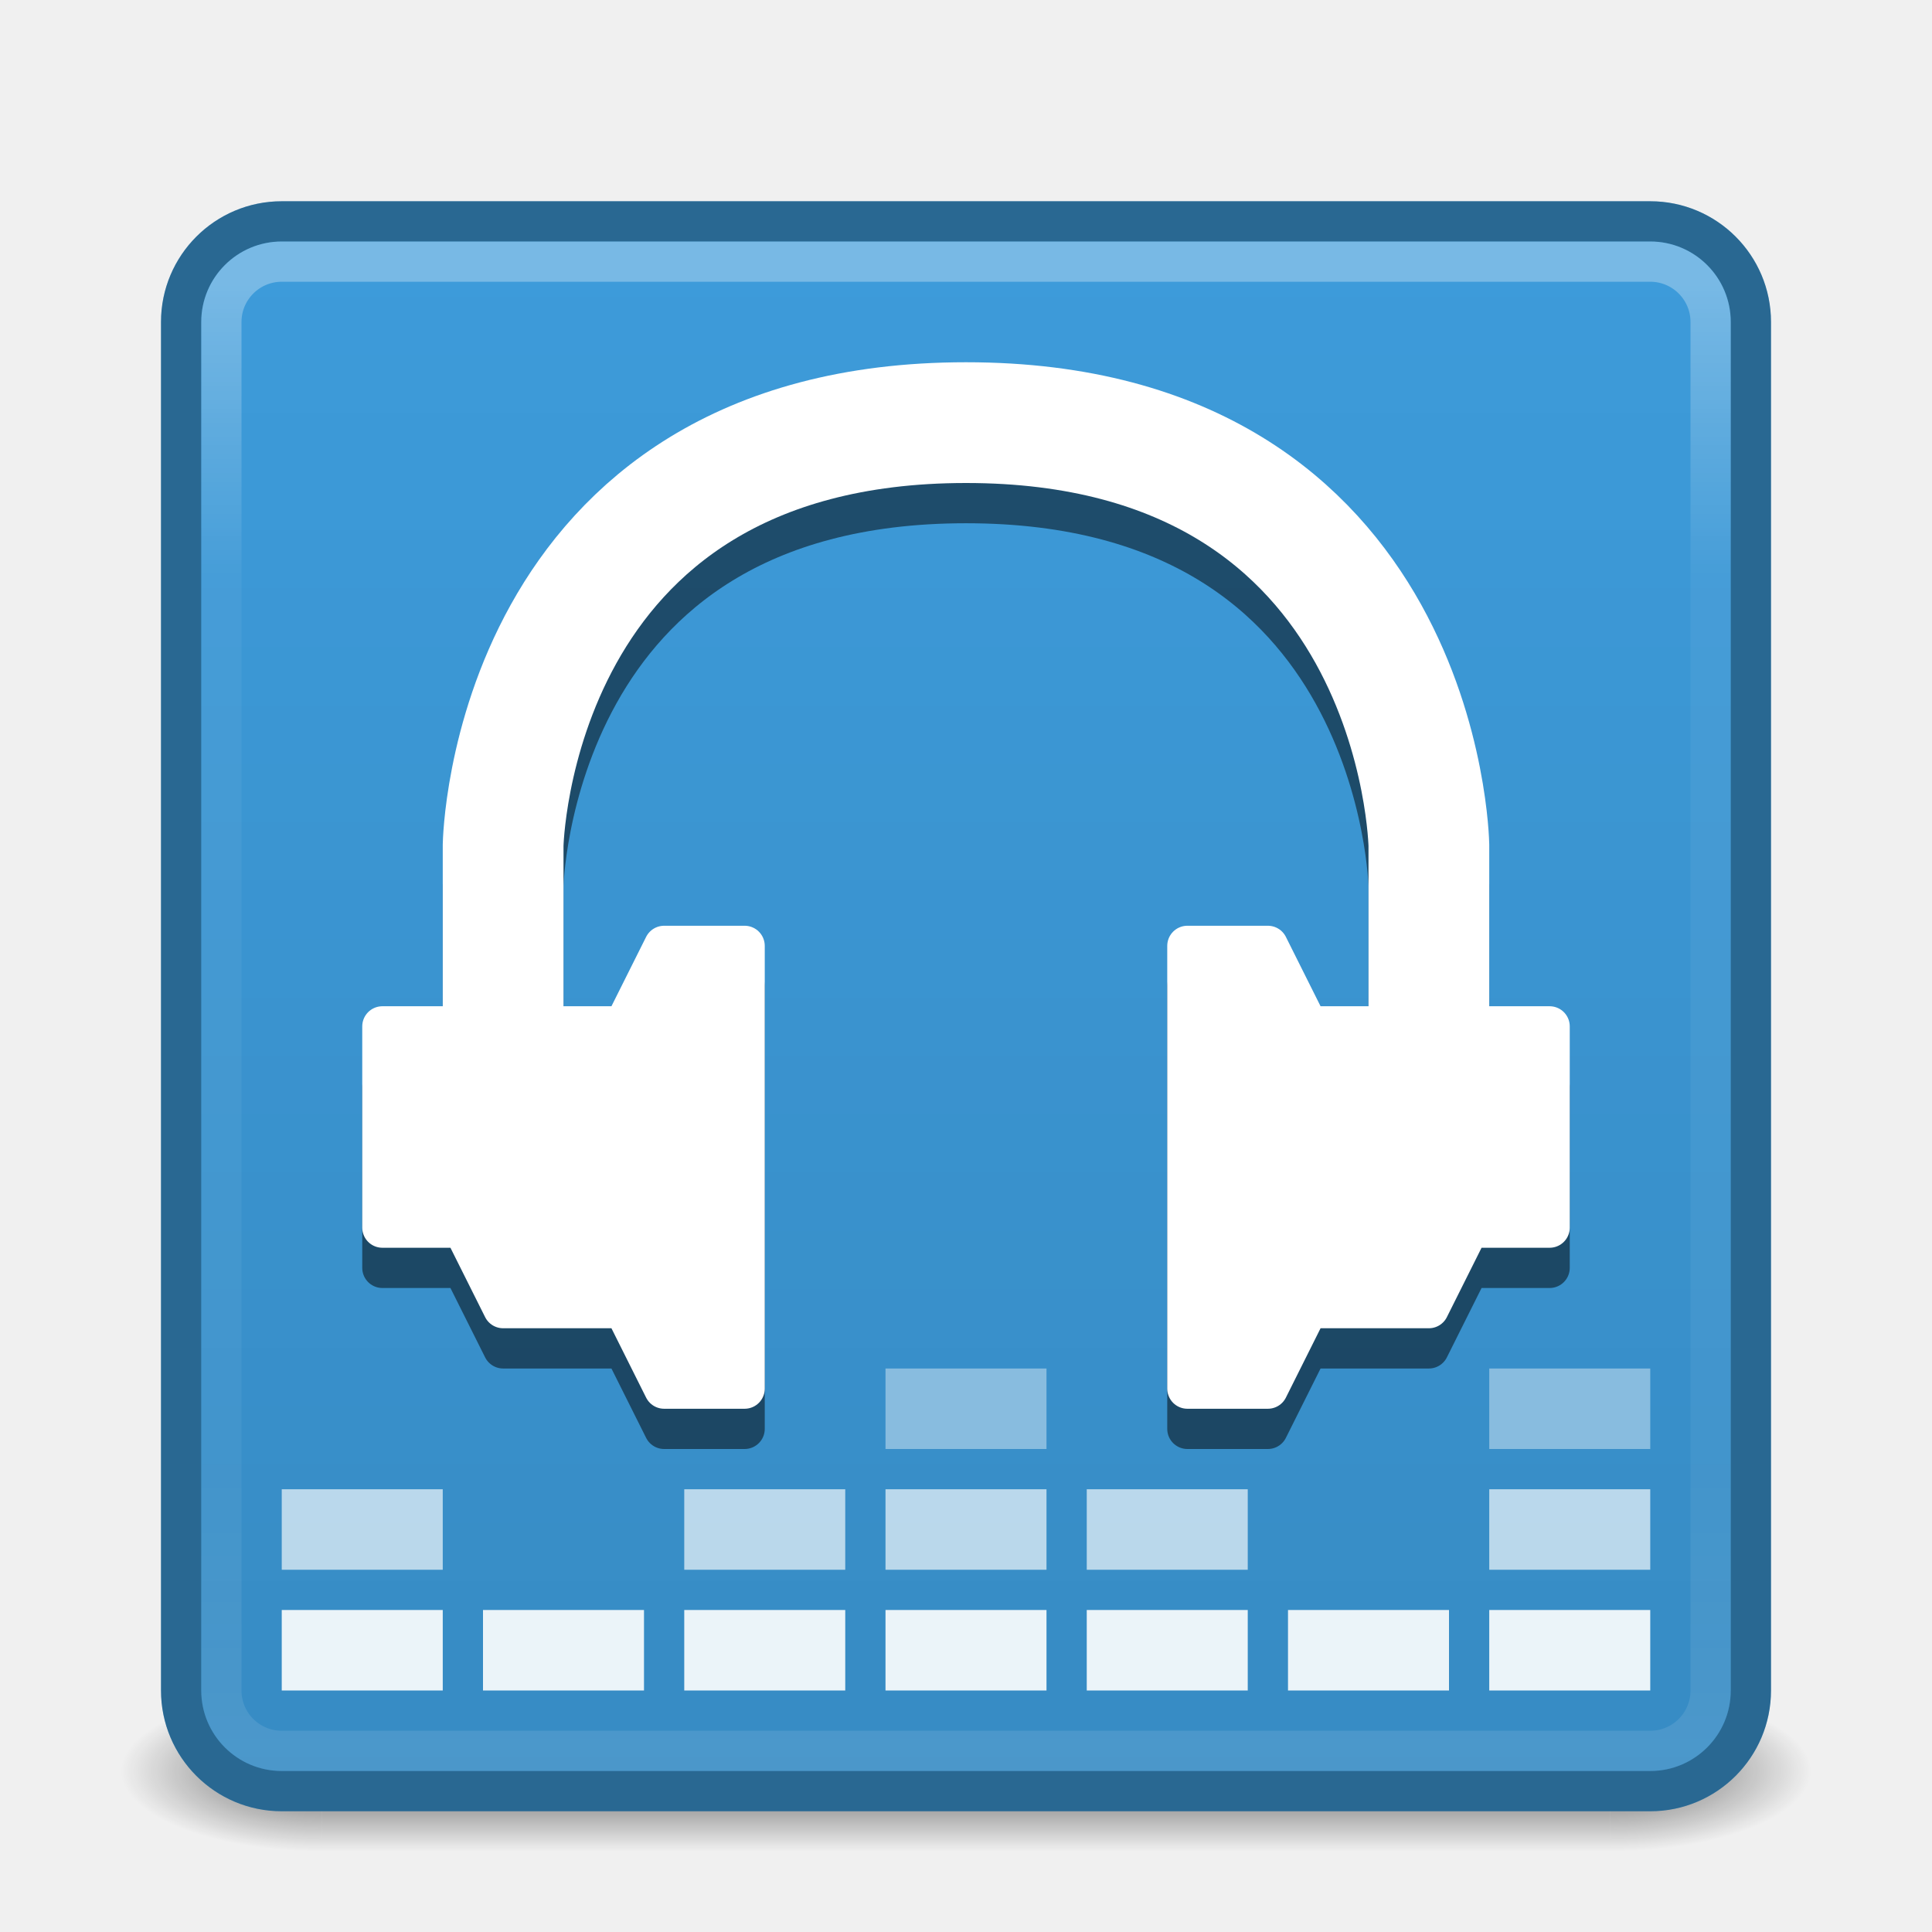
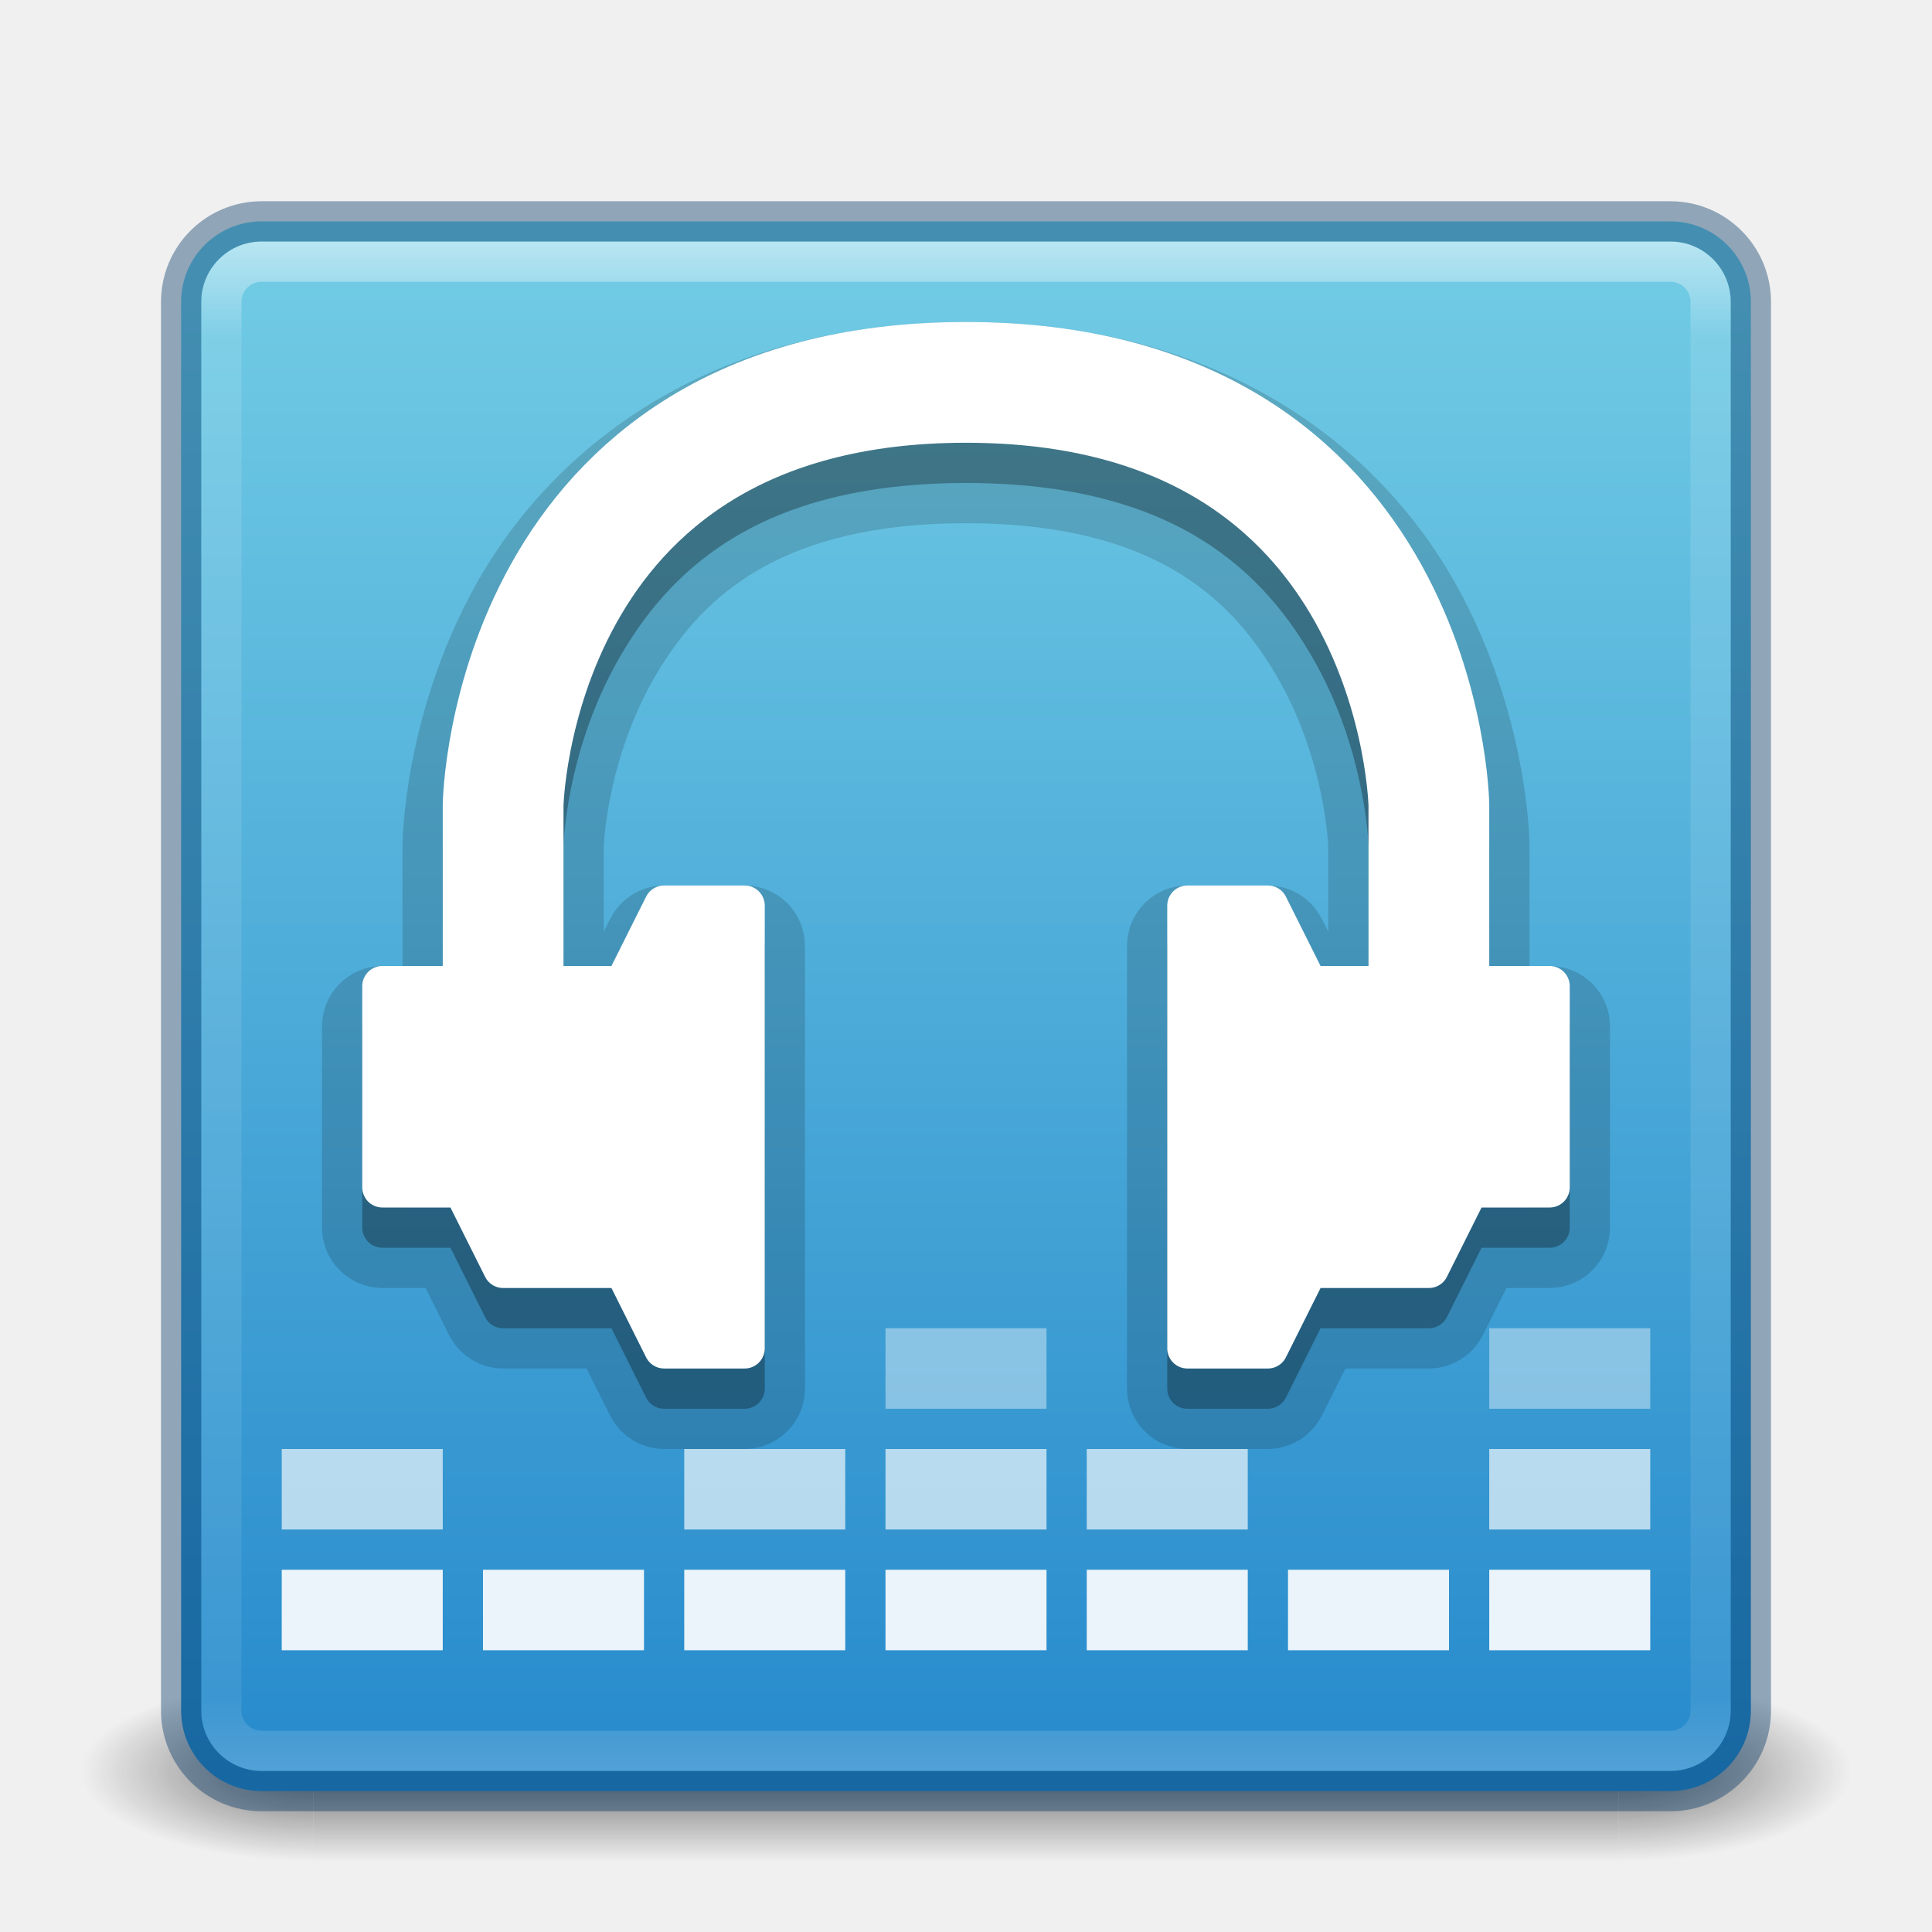
- <svg xmlns="http://www.w3.org/2000/svg" xmlns:xlink="http://www.w3.org/1999/xlink" width="48" height="48" viewBox="0 0 48 48" id="svg2" version="1.1">
-   <defs id="defs4">
-     <linearGradient id="linearGradient4354">
-       <stop style="stop-color:#000000;stop-opacity:0" offset="0" id="stop4356" />
-       <stop style="stop-color:#000000;stop-opacity:0.1" offset="1" id="stop4358" />
+ <svg xmlns="http://www.w3.org/2000/svg" xmlns:xlink="http://www.w3.org/1999/xlink" width="48" height="48" version="1.1">
+   <defs>
+     <linearGradient id="linearGradient3058" x1="24" x2="24" y1="5" y2="43" gradientTransform="translate(4e-6,1.000006)" gradientUnits="userSpaceOnUse" xlink:href="#linearGradient3924-1" />
+     <linearGradient id="linearGradient3924-1">
+       <stop offset="0" style="stop-color:#ffffff;stop-opacity:1" />
+       <stop offset=".063" style="stop-color:#ffffff;stop-opacity:0.235" />
+       <stop offset=".951" style="stop-color:#ffffff;stop-opacity:0.157" />
+       <stop offset="1" style="stop-color:#ffffff;stop-opacity:0.392" />
    </linearGradient>
-     <linearGradient id="linearGradient4199">
-       <stop id="stop4201" offset="0" style="stop-color:#000000;stop-opacity:0.6" />
-       <stop id="stop4203" offset="1" style="stop-color:#000000;stop-opacity:0" />
+     <radialGradient id="radialGradient3013" cx="4.993" cy="43.5" r="2.5" fx="4.993" fy="43.5" gradientTransform="matrix(2.003784,0,0,1.4,27.98813,-17.4)" gradientUnits="userSpaceOnUse" xlink:href="#linearGradient3688-166-749" />
+     <linearGradient id="linearGradient3688-166-749">
+       <stop offset="0" style="stop-color:#181818;stop-opacity:1" />
+       <stop offset="1" style="stop-color:#181818;stop-opacity:0" />
    </linearGradient>
-     <linearGradient id="linearGradient4193">
-       <stop id="stop4195" offset="0" style="stop-color:#000000;stop-opacity:0.6" />
-       <stop id="stop4197" offset="1" style="stop-color:#000000;stop-opacity:0" />
+     <radialGradient id="radialGradient3015" cx="4.993" cy="43.5" r="2.5" fx="4.993" fy="43.5" gradientTransform="matrix(2.003784,0,0,1.4,-20.01187,-104.4)" gradientUnits="userSpaceOnUse" xlink:href="#linearGradient3688-464-309" />
+     <linearGradient id="linearGradient3688-464-309">
+       <stop offset="0" style="stop-color:#181818;stop-opacity:1" />
+       <stop offset="1" style="stop-color:#181818;stop-opacity:0" />
    </linearGradient>
-     <linearGradient id="linearGradient4152">
-       <stop id="stop4154" offset="0" style="stop-color:#ffffff;stop-opacity:0.3" />
-       <stop offset="0.2" id="stop4202" style="stop-color:#ffffff;stop-opacity:0.05" />
-       <stop id="stop4204" offset="0.8" style="stop-color:#ffffff;stop-opacity:0.05" />
-       <stop id="stop4156" offset="1" style="stop-color:#ffffff;stop-opacity:0.1" />
+     <linearGradient id="linearGradient3702-501-757">
+       <stop offset="0" style="stop-color:#181818;stop-opacity:0" />
+       <stop offset=".5" style="stop-color:#181818;stop-opacity:1" />
+       <stop offset="1" style="stop-color:#181818;stop-opacity:0" />
    </linearGradient>
-     <linearGradient xlink:href="#linearGradient4152" id="linearGradient4150" gradientUnits="userSpaceOnUse" x1="24" y1="1009" x2="24" y2="1047" gradientTransform="matrix(0.95,0,0,0.95,1.225,52.91795)" />
-     <filter style="color-interpolation-filters:sRGB;" id="filter4268">
-       <feFlood flood-opacity="0.498" flood-color="rgb(0,0,0)" result="flood" id="feFlood4270" />
-       <feComposite in="flood" in2="SourceGraphic" operator="in" result="composite1" id="feComposite4272" />
-       <feGaussianBlur in="composite1" stdDeviation="1" result="blur" id="feGaussianBlur4274" />
-       <feOffset dx="1.38778e-16" dy="1" result="offset" id="feOffset4276" />
-       <feComposite in="SourceGraphic" in2="offset" operator="over" result="composite2" id="feComposite4278" />
-     </filter>
-     <radialGradient xlink:href="#linearGradient4199" id="radialGradient4245" cx="40" cy="44" fx="40" fy="44" r="2.5" gradientTransform="matrix(2,0,0,0.8,-40,8.799998)" gradientUnits="userSpaceOnUse" />
-     <radialGradient xlink:href="#linearGradient4193" id="radialGradient4235" cx="8" cy="41.5" fx="8" fy="41.5" r="2.5" gradientUnits="userSpaceOnUse" gradientTransform="matrix(-2,0,0,-0.7999999,24,77.19999)" />
-     <linearGradient gradientTransform="matrix(1,0,0,0.8,8.1945801e-7,9.199999)" xlink:href="#linearGradient4172" id="linearGradient4178" x1="24" y1="46" x2="24" y2="41" gradientUnits="userSpaceOnUse" />
-     <linearGradient id="linearGradient4172">
-       <stop offset="0" id="stop4174" style="stop-color:#000000;stop-opacity:0" />
-       <stop id="stop4180" offset="0.5" style="stop-color:#000000;stop-opacity:0.6" />
-       <stop style="stop-color:#000000;stop-opacity:0;" offset="1" id="stop4176" />
+     <linearGradient id="linearGradient6647" x1="25.058" x2="25.058" y1="47.028" y2="39.999" gradientUnits="userSpaceOnUse" xlink:href="#linearGradient3702-501-757" />
+     <linearGradient id="linearGradient4256">
+       <stop offset="0" style="stop-color:#278acc;stop-opacity:1" />
+       <stop offset="1" style="stop-color:#72cce5;stop-opacity:1" />
    </linearGradient>
-     <radialGradient xlink:href="#linearGradient4208" id="radialGradient4214" cx="24" cy="-4.5" fx="24" fy="-4.5" r="20" gradientTransform="matrix(1,0,0,0.7,8.7243652e-7,8.15)" gradientUnits="userSpaceOnUse" />
-     <linearGradient id="linearGradient4208">
-       <stop style="stop-color:#ffffff;stop-opacity:0.251" offset="0" id="stop4210" />
-       <stop style="stop-color:#ffffff;stop-opacity:0" offset="1" id="stop4212" />
-     </linearGradient>
-     <linearGradient xlink:href="#linearGradient4354" id="linearGradient4360" x1="24" y1="1011" x2="24" y2="1048" gradientUnits="userSpaceOnUse" />
+     <linearGradient id="linearGradient4254" x1="24" x2="24" y1="44" y2="5.972" gradientUnits="userSpaceOnUse" xlink:href="#linearGradient4256" />
  </defs>
-   <g id="layer3">
-     <rect style="fill:url(#linearGradient4178);fill-opacity:1;fill-rule:evenodd;stroke:none;stroke-width:1px;stroke-linecap:butt;stroke-linejoin:miter;stroke-opacity:1" id="rect3370" width="32" height="4" x="8" y="42" />
-     <rect style="fill:url(#radialGradient4235);fill-opacity:1;stroke:none" id="rect4227" width="5" height="4" x="3" y="42" />
-     <rect style="opacity:1;fill:url(#radialGradient4245);fill-opacity:1;stroke:none" id="rect4237" width="5" height="4" x="40" y="42" />
+   <g transform="matrix(1.157895,0,0,0.6428571,-3.789476,16.03572)" style="opacity:0.6">
+     <rect width="5" height="7" x="38" y="40" style="fill:url(#radialGradient3013);fill-opacity:1;stroke:none" />
+     <rect width="5" height="7" x="-10" y="-47" transform="scale(-1,-1)" style="fill:url(#radialGradient3015);fill-opacity:1;stroke:none" />
+     <rect width="28" height="7" x="10" y="40" style="fill:url(#linearGradient6647);fill-opacity:1;stroke:none" />
  </g>
-   <g id="layer1" transform="translate(0,-1004.362)" style="display:inline;opacity:1">
-     <rect style="opacity:1;fill:#3d9bda;fill-opacity:1;stroke:none;stroke-width:1;stroke-miterlimit:4;stroke-dasharray:none;stroke-opacity:0" id="rect4136" width="40" height="40" x="4" y="1009.362" rx="3" ry="3" />
-     <rect ry="2.5" rx="2.5" y="1009.862" x="4.5" height="39" width="39" id="rect4138" style="opacity:1;fill:none;fill-opacity:1;stroke:#000000;stroke-width:1;stroke-miterlimit:4;stroke-dasharray:none;stroke-opacity:0.33" />
-     <rect ry="2" rx="2" y="1010.362" x="5" height="38" width="38" id="rect4352" style="opacity:1;fill:url(#linearGradient4360);fill-opacity:1;stroke:none;stroke-width:1;stroke-miterlimit:4;stroke-dasharray:none;stroke-opacity:1" />
-     <rect style="opacity:1;fill:none;fill-opacity:1;stroke:url(#linearGradient4150);stroke-width:1;stroke-miterlimit:4;stroke-dasharray:none;stroke-opacity:1" id="rect4148" width="37" height="37" x="5.5" y="1010.862" rx="1.5" ry="1.5" />
-   </g>
-   <g id="layer5" style="display:inline">
-     <path id="path4292" d="m 9.5,27 0,4.5 2,0 1,2 3,0 1,2 2,0 0,-11 -2,0 -1,2.5 z" style="display:inline;opacity:0.5;fill:#000000;fill-opacity:1;fill-rule:evenodd;stroke:#000000;stroke-width:1;stroke-linecap:butt;stroke-linejoin:round;stroke-miterlimit:4;stroke-dasharray:none;stroke-opacity:1" />
-     <path id="path4294" d="M 12.5,26.479 12.5,22 c 0,0 0.173,-10.5 11.5,-10.5 11.327,0 11.5,10.5 11.5,10.5 l 0,4.479" style="display:inline;opacity:0.5;fill:none;fill-rule:evenodd;stroke:#000000;stroke-width:3;stroke-linecap:round;stroke-linejoin:round;stroke-miterlimit:4;stroke-dasharray:none;stroke-opacity:1" />
-     <path style="display:inline;opacity:0.5;fill:#000000;fill-opacity:1;fill-rule:evenodd;stroke:#000000;stroke-width:1;stroke-linecap:butt;stroke-linejoin:round;stroke-miterlimit:4;stroke-dasharray:none;stroke-opacity:1" d="m 38.5,27 0,4.5 -2,0 -1,2 -3,0 -1,2 -2,0 0,-11 2,0 1,2.5 z" id="path4296" />
-     <path style="display:inline;opacity:1;fill:#ffffff;fill-opacity:1;fill-rule:evenodd;stroke:#ffffff;stroke-width:1;stroke-linecap:butt;stroke-linejoin:round;stroke-miterlimit:4;stroke-dasharray:none;stroke-opacity:1" d="m 9.5,25.5 0,5 2,0 1,2 3,0 1,2 2,0 0,-11 -2,0 -1,2 z" id="path4283" />
-     <path style="display:inline;opacity:1;fill:none;fill-rule:evenodd;stroke:#ffffff;stroke-width:3;stroke-linecap:round;stroke-linejoin:round;stroke-miterlimit:4;stroke-dasharray:none;stroke-opacity:1" d="M 12.5,25.479 12.5,21 c 0,0 0.173,-10.5 11.5,-10.5 11.327,0 11.5,10.5 11.5,10.5 l 0,4.479" id="path4287" />
-     <path id="path4242" d="m 38.5,25.5 0,5 -2,0 -1,2 -3,0 -1,2 -2,0 0,-11 2,0 1,2 z" style="display:inline;opacity:1;fill:#ffffff;fill-opacity:1;fill-rule:evenodd;stroke:#ffffff;stroke-width:1;stroke-linecap:butt;stroke-linejoin:round;stroke-miterlimit:4;stroke-dasharray:none;stroke-opacity:1" />
-     <rect style="display:inline;opacity:0.9;fill:#ffffff;fill-opacity:1;stroke:#ffffff;stroke-width:0;stroke-linecap:round;stroke-linejoin:miter;stroke-miterlimit:4;stroke-dasharray:none;stroke-opacity:1" id="rect4220" width="4" height="2" x="7" y="40" ry="0" rx="0" />
-     <rect rx="0" ry="0" y="40" x="12" height="2" width="4" id="rect4244" style="display:inline;opacity:0.9;fill:#ffffff;fill-opacity:1;stroke:#ffffff;stroke-width:0;stroke-linecap:round;stroke-linejoin:miter;stroke-miterlimit:4;stroke-dasharray:none;stroke-opacity:1" />
-     <rect style="display:inline;opacity:0.9;fill:#ffffff;fill-opacity:1;stroke:#ffffff;stroke-width:0;stroke-linecap:round;stroke-linejoin:miter;stroke-miterlimit:4;stroke-dasharray:none;stroke-opacity:1" id="rect4254" width="4" height="2" x="17" y="40" ry="0" rx="0" />
-     <rect rx="0" ry="0" y="40" x="22" height="2" width="4" id="rect4256" style="display:inline;opacity:0.9;fill:#ffffff;fill-opacity:1;stroke:#ffffff;stroke-width:0;stroke-linecap:round;stroke-linejoin:miter;stroke-miterlimit:4;stroke-dasharray:none;stroke-opacity:1" />
-     <rect style="display:inline;opacity:0.9;fill:#ffffff;fill-opacity:1;stroke:#ffffff;stroke-width:0;stroke-linecap:round;stroke-linejoin:miter;stroke-miterlimit:4;stroke-dasharray:none;stroke-opacity:1" id="rect4258" width="4" height="2" x="27" y="40" ry="0" rx="0" />
-     <rect rx="0" ry="0" y="40" x="32" height="2" width="4" id="rect4260" style="display:inline;opacity:0.9;fill:#ffffff;fill-opacity:1;stroke:#ffffff;stroke-width:0;stroke-linecap:round;stroke-linejoin:miter;stroke-miterlimit:4;stroke-dasharray:none;stroke-opacity:1" />
-     <rect style="display:inline;opacity:0.9;fill:#ffffff;fill-opacity:1;stroke:#ffffff;stroke-width:0;stroke-linecap:round;stroke-linejoin:miter;stroke-miterlimit:4;stroke-dasharray:none;stroke-opacity:1" id="rect4262" width="4" height="2" x="37" y="40" ry="0" rx="0" />
-     <rect rx="0" ry="0" y="37" x="7" height="2" width="4" id="rect4264" style="display:inline;opacity:0.65;fill:#ffffff;fill-opacity:1;stroke:#ffffff;stroke-width:0;stroke-linecap:round;stroke-linejoin:miter;stroke-miterlimit:4;stroke-dasharray:none;stroke-opacity:1" />
-     <rect rx="0" ry="0" y="37" x="17" height="2" width="4" id="rect4268" style="display:inline;opacity:0.65;fill:#ffffff;fill-opacity:1;stroke:#ffffff;stroke-width:0;stroke-linecap:round;stroke-linejoin:miter;stroke-miterlimit:4;stroke-dasharray:none;stroke-opacity:1" />
-     <rect style="display:inline;opacity:0.65;fill:#ffffff;fill-opacity:1;stroke:#ffffff;stroke-width:0;stroke-linecap:round;stroke-linejoin:miter;stroke-miterlimit:4;stroke-dasharray:none;stroke-opacity:1" id="rect4270" width="4" height="2" x="22" y="37" ry="0" rx="0" />
-     <rect rx="0" ry="0" y="37" x="27" height="2" width="4" id="rect4272" style="display:inline;opacity:0.65;fill:#ffffff;fill-opacity:1;stroke:#ffffff;stroke-width:0;stroke-linecap:round;stroke-linejoin:miter;stroke-miterlimit:4;stroke-dasharray:none;stroke-opacity:1" />
-     <rect rx="0" ry="0" y="37" x="37" height="2" width="4" id="rect4276" style="display:inline;opacity:0.65;fill:#ffffff;fill-opacity:1;stroke:#ffffff;stroke-width:0;stroke-linecap:round;stroke-linejoin:miter;stroke-miterlimit:4;stroke-dasharray:none;stroke-opacity:1" />
-     <rect rx="0" ry="0" y="34" x="22" height="2" width="4" id="rect4284" style="display:inline;opacity:0.4;fill:#ffffff;fill-opacity:1;stroke:#ffffff;stroke-width:0;stroke-linecap:round;stroke-linejoin:miter;stroke-miterlimit:4;stroke-dasharray:none;stroke-opacity:1" />
-     <rect style="display:inline;opacity:0.4;fill:#ffffff;fill-opacity:1;stroke:#ffffff;stroke-width:0;stroke-linecap:round;stroke-linejoin:miter;stroke-miterlimit:4;stroke-dasharray:none;stroke-opacity:1" id="rect4290" width="4" height="2" x="37" y="34" ry="0" rx="0" />
-   </g>
-   <g id="layer4" style="display:none">
-     <rect style="fill:url(#radialGradient4214);fill-opacity:1;fill-rule:evenodd;stroke:none;stroke-width:1px;stroke-linecap:butt;stroke-linejoin:miter;stroke-opacity:1" id="rect4190" width="40" height="14" x="4" y="5" ry="2" />
-   </g>
+   <rect width="39" height="39" x="4.5" y="5.5" rx="2" ry="2" style="color:#000000;display:inline;overflow:visible;visibility:visible;fill:url(#linearGradient4254);fill-opacity:1;fill-rule:nonzero;stroke:none;stroke-width:1;marker:none;enable-background:accumulate" />
+   <path style="color:#000000;font-style:normal;font-variant:normal;font-weight:normal;font-stretch:normal;font-size:medium;line-height:normal;font-family:sans-serif;text-indent:0;text-align:start;text-decoration:none;text-decoration-line:none;text-decoration-style:solid;text-decoration-color:#000000;letter-spacing:normal;word-spacing:normal;text-transform:none;direction:ltr;block-progression:tb;writing-mode:lr-tb;baseline-shift:baseline;text-anchor:start;white-space:normal;clip-rule:nonzero;display:inline;overflow:visible;visibility:visible;opacity:0.15;isolation:auto;mix-blend-mode:normal;color-interpolation:sRGB;color-interpolation-filters:linearRGB;solid-color:#000000;solid-opacity:1;fill:none;fill-opacity:1;fill-rule:evenodd;stroke:#000000;stroke-width:2;stroke-linecap:butt;stroke-linejoin:round;stroke-miterlimit:4;stroke-dasharray:none;stroke-dashoffset:0;stroke-opacity:1;color-rendering:auto;image-rendering:auto;shape-rendering:auto;text-rendering:auto;enable-background:accumulate" d="M 24,9 C 17.873,9 14.351,12.036 12.691,15.021 11.032,18.007 11,20.975 11,20.975 A 1.5,1.5 0 0 0 11,21 l 0,4 -1.5,0 A 0.5,0.5 0 0 0 9,25.5 l 0,5 A 0.5,0.5 0 0 0 9.5,31 l 1.691,0 0.861,1.723 A 0.5,0.5 0 0 0 12.5,33 l 2.691,0 0.861,1.723 A 0.5,0.5 0 0 0 16.5,35 l 2,0 A 0.5,0.5 0 0 0 19,34.5 l 0,-11 A 0.5,0.5 0 0 0 18.5,23 l -2,0 a 0.5,0.5 0 0 0 -0.447,0.277 L 15.191,25 14,25 14,21.025 c 0,0 0.054,-2.282 1.312,-4.547 C 16.571,14.214 18.8,12 24,12 c 5.2,0 7.429,2.214 8.688,4.479 C 33.946,18.743 34,21.025 34,21.025 L 34,25 32.809,25 31.947,23.277 A 0.5,0.5 0 0 0 31.5,23 l -2,0 A 0.5,0.5 0 0 0 29,23.5 l 0,11 a 0.5,0.5 0 0 0 0.5,0.5 l 2,0 a 0.5,0.5 0 0 0 0.447,-0.277 L 32.809,33 35.5,33 a 0.5,0.5 0 0 0 0.447,-0.277 L 36.809,31 38.5,31 A 0.5,0.5 0 0 0 39,30.5 l 0,-5 A 0.5,0.5 0 0 0 38.5,25 l -1.5,0 0,-4 a 1.5,1.5 0 0 0 0,-0.025 c 0,0 -0.032,-2.968 -1.691,-5.953 C 33.649,12.036 30.127,9 24,9 Z" />
+   <path d="M 24,9 C 17.873,9 14.351,12.036 12.691,15.021 11.032,18.007 11,20.975 11,20.975 A 1.5,1.5 0 0 0 11,21 l 0,4 -1.5,0 A 0.5,0.5 0 0 0 9,25.5 l 0,5 A 0.5,0.5 0 0 0 9.5,31 l 1.691,0 0.861,1.723 A 0.5,0.5 0 0 0 12.5,33 l 2.691,0 0.861,1.723 A 0.5,0.5 0 0 0 16.5,35 l 2,0 A 0.5,0.5 0 0 0 19,34.5 l 0,-11 A 0.5,0.5 0 0 0 18.5,23 l -2,0 a 0.5,0.5 0 0 0 -0.447,0.277 L 15.191,25 14,25 14,21.025 c 0,0 0.054,-2.282 1.312,-4.547 C 16.571,14.214 18.8,12 24,12 c 5.2,0 7.429,2.214 8.688,4.479 C 33.946,18.743 34,21.025 34,21.025 L 34,25 32.809,25 31.947,23.277 A 0.5,0.5 0 0 0 31.5,23 l -2,0 A 0.5,0.5 0 0 0 29,23.5 l 0,11 a 0.5,0.5 0 0 0 0.5,0.5 l 2,0 a 0.5,0.5 0 0 0 0.447,-0.277 L 32.809,33 35.5,33 a 0.5,0.5 0 0 0 0.447,-0.277 L 36.809,31 38.5,31 A 0.5,0.5 0 0 0 39,30.5 l 0,-5 A 0.5,0.5 0 0 0 38.5,25 l -1.5,0 0,-4 a 1.5,1.5 0 0 0 0,-0.025 c 0,0 -0.032,-2.968 -1.691,-5.953 C 33.649,12.036 30.127,9 24,9 Z" style="color:#000000;font-style:normal;font-variant:normal;font-weight:normal;font-stretch:normal;font-size:medium;line-height:normal;font-family:sans-serif;text-indent:0;text-align:start;text-decoration:none;text-decoration-line:none;text-decoration-style:solid;text-decoration-color:#000000;letter-spacing:normal;word-spacing:normal;text-transform:none;direction:ltr;block-progression:tb;writing-mode:lr-tb;baseline-shift:baseline;text-anchor:start;white-space:normal;clip-rule:nonzero;display:inline;overflow:visible;visibility:visible;opacity:0.3;isolation:auto;mix-blend-mode:normal;color-interpolation:sRGB;color-interpolation-filters:linearRGB;solid-color:#000000;solid-opacity:1;fill:#000000;fill-opacity:1;fill-rule:evenodd;stroke:none;stroke-width:1;stroke-linecap:butt;stroke-linejoin:round;stroke-miterlimit:4;stroke-dasharray:none;stroke-dashoffset:0;stroke-opacity:1;color-rendering:auto;image-rendering:auto;shape-rendering:auto;text-rendering:auto;enable-background:accumulate" />
+   <rect width="37" height="37" x="5.5" y="6.5" rx="1" ry="1" style="opacity:0.5;fill:none;stroke:url(#linearGradient3058);stroke-width:1;stroke-linecap:round;stroke-linejoin:round;stroke-miterlimit:4;stroke-dasharray:none;stroke-dashoffset:0;stroke-opacity:1" />
+   <rect width="39" height="39" x="4.5" y="5.5" rx="2" ry="2" style="color:#000000;display:inline;overflow:visible;visibility:visible;opacity:0.4;fill:none;stroke:#003464;stroke-width:1;stroke-linecap:round;stroke-linejoin:round;stroke-miterlimit:4;stroke-dasharray:none;stroke-dashoffset:0;stroke-opacity:1;marker:none;enable-background:accumulate" />
+   <path d="m 9.5,24.5 0,5 2,0 1,2 3,0 1,2 2,0 0,-11 -2,0 -1,2 z" style="display:inline;opacity:1;fill:#ffffff;fill-opacity:1;fill-rule:evenodd;stroke:#ffffff;stroke-width:1;stroke-linecap:butt;stroke-linejoin:round;stroke-miterlimit:4;stroke-dasharray:none;stroke-opacity:1" />
+   <path d="m 12.5,24.479 0,-4.479 c 0,0 0.173,-10.5 11.5,-10.5 11.327,0 11.5,10.5 11.5,10.5 l 0,4.479" style="display:inline;opacity:1;fill:none;fill-rule:evenodd;stroke:#ffffff;stroke-width:3;stroke-linecap:round;stroke-linejoin:round;stroke-miterlimit:4;stroke-dasharray:none;stroke-opacity:1" />
+   <path style="display:inline;opacity:1;fill:#ffffff;fill-opacity:1;fill-rule:evenodd;stroke:#ffffff;stroke-width:1;stroke-linecap:butt;stroke-linejoin:round;stroke-miterlimit:4;stroke-dasharray:none;stroke-opacity:1" d="m 38.5,24.5 0,5 -2,0 -1,2 -3,0 -1,2 -2,0 0,-11 2,0 1,2 z" />
+   <rect width="4" height="2" x="7" y="39" rx="0" ry="0" style="display:inline;opacity:0.9;fill:#ffffff;fill-opacity:1;stroke:#ffffff;stroke-width:0;stroke-linecap:round;stroke-linejoin:miter;stroke-miterlimit:4;stroke-dasharray:none;stroke-opacity:1" />
+   <rect style="display:inline;opacity:0.9;fill:#ffffff;fill-opacity:1;stroke:#ffffff;stroke-width:0;stroke-linecap:round;stroke-linejoin:miter;stroke-miterlimit:4;stroke-dasharray:none;stroke-opacity:1" width="4" height="2" x="12" y="39" rx="0" ry="0" />
+   <rect width="4" height="2" x="17" y="39" rx="0" ry="0" style="display:inline;opacity:0.9;fill:#ffffff;fill-opacity:1;stroke:#ffffff;stroke-width:0;stroke-linecap:round;stroke-linejoin:miter;stroke-miterlimit:4;stroke-dasharray:none;stroke-opacity:1" />
+   <rect style="display:inline;opacity:0.9;fill:#ffffff;fill-opacity:1;stroke:#ffffff;stroke-width:0;stroke-linecap:round;stroke-linejoin:miter;stroke-miterlimit:4;stroke-dasharray:none;stroke-opacity:1" width="4" height="2" x="22" y="39" rx="0" ry="0" />
+   <rect width="4" height="2" x="27" y="39" rx="0" ry="0" style="display:inline;opacity:0.9;fill:#ffffff;fill-opacity:1;stroke:#ffffff;stroke-width:0;stroke-linecap:round;stroke-linejoin:miter;stroke-miterlimit:4;stroke-dasharray:none;stroke-opacity:1" />
+   <rect style="display:inline;opacity:0.9;fill:#ffffff;fill-opacity:1;stroke:#ffffff;stroke-width:0;stroke-linecap:round;stroke-linejoin:miter;stroke-miterlimit:4;stroke-dasharray:none;stroke-opacity:1" width="4" height="2" x="32" y="39" rx="0" ry="0" />
+   <rect width="4" height="2" x="37" y="39" rx="0" ry="0" style="display:inline;opacity:0.9;fill:#ffffff;fill-opacity:1;stroke:#ffffff;stroke-width:0;stroke-linecap:round;stroke-linejoin:miter;stroke-miterlimit:4;stroke-dasharray:none;stroke-opacity:1" />
+   <rect style="display:inline;opacity:0.65;fill:#ffffff;fill-opacity:1;stroke:#ffffff;stroke-width:0;stroke-linecap:round;stroke-linejoin:miter;stroke-miterlimit:4;stroke-dasharray:none;stroke-opacity:1" width="4" height="2" x="7" y="36" rx="0" ry="0" />
+   <rect style="display:inline;opacity:0.65;fill:#ffffff;fill-opacity:1;stroke:#ffffff;stroke-width:0;stroke-linecap:round;stroke-linejoin:miter;stroke-miterlimit:4;stroke-dasharray:none;stroke-opacity:1" width="4" height="2" x="17" y="36" rx="0" ry="0" />
+   <rect width="4" height="2" x="22" y="36" rx="0" ry="0" style="display:inline;opacity:0.65;fill:#ffffff;fill-opacity:1;stroke:#ffffff;stroke-width:0;stroke-linecap:round;stroke-linejoin:miter;stroke-miterlimit:4;stroke-dasharray:none;stroke-opacity:1" />
+   <rect style="display:inline;opacity:0.65;fill:#ffffff;fill-opacity:1;stroke:#ffffff;stroke-width:0;stroke-linecap:round;stroke-linejoin:miter;stroke-miterlimit:4;stroke-dasharray:none;stroke-opacity:1" width="4" height="2" x="27" y="36" rx="0" ry="0" />
+   <rect style="display:inline;opacity:0.65;fill:#ffffff;fill-opacity:1;stroke:#ffffff;stroke-width:0;stroke-linecap:round;stroke-linejoin:miter;stroke-miterlimit:4;stroke-dasharray:none;stroke-opacity:1" width="4" height="2" x="37" y="36" rx="0" ry="0" />
+   <rect style="display:inline;opacity:0.4;fill:#ffffff;fill-opacity:1;stroke:#ffffff;stroke-width:0;stroke-linecap:round;stroke-linejoin:miter;stroke-miterlimit:4;stroke-dasharray:none;stroke-opacity:1" width="4" height="2" x="22" y="33" rx="0" ry="0" />
+   <rect width="4" height="2" x="37" y="33" rx="0" ry="0" style="display:inline;opacity:0.4;fill:#ffffff;fill-opacity:1;stroke:#ffffff;stroke-width:0;stroke-linecap:round;stroke-linejoin:miter;stroke-miterlimit:4;stroke-dasharray:none;stroke-opacity:1" />
</svg>
